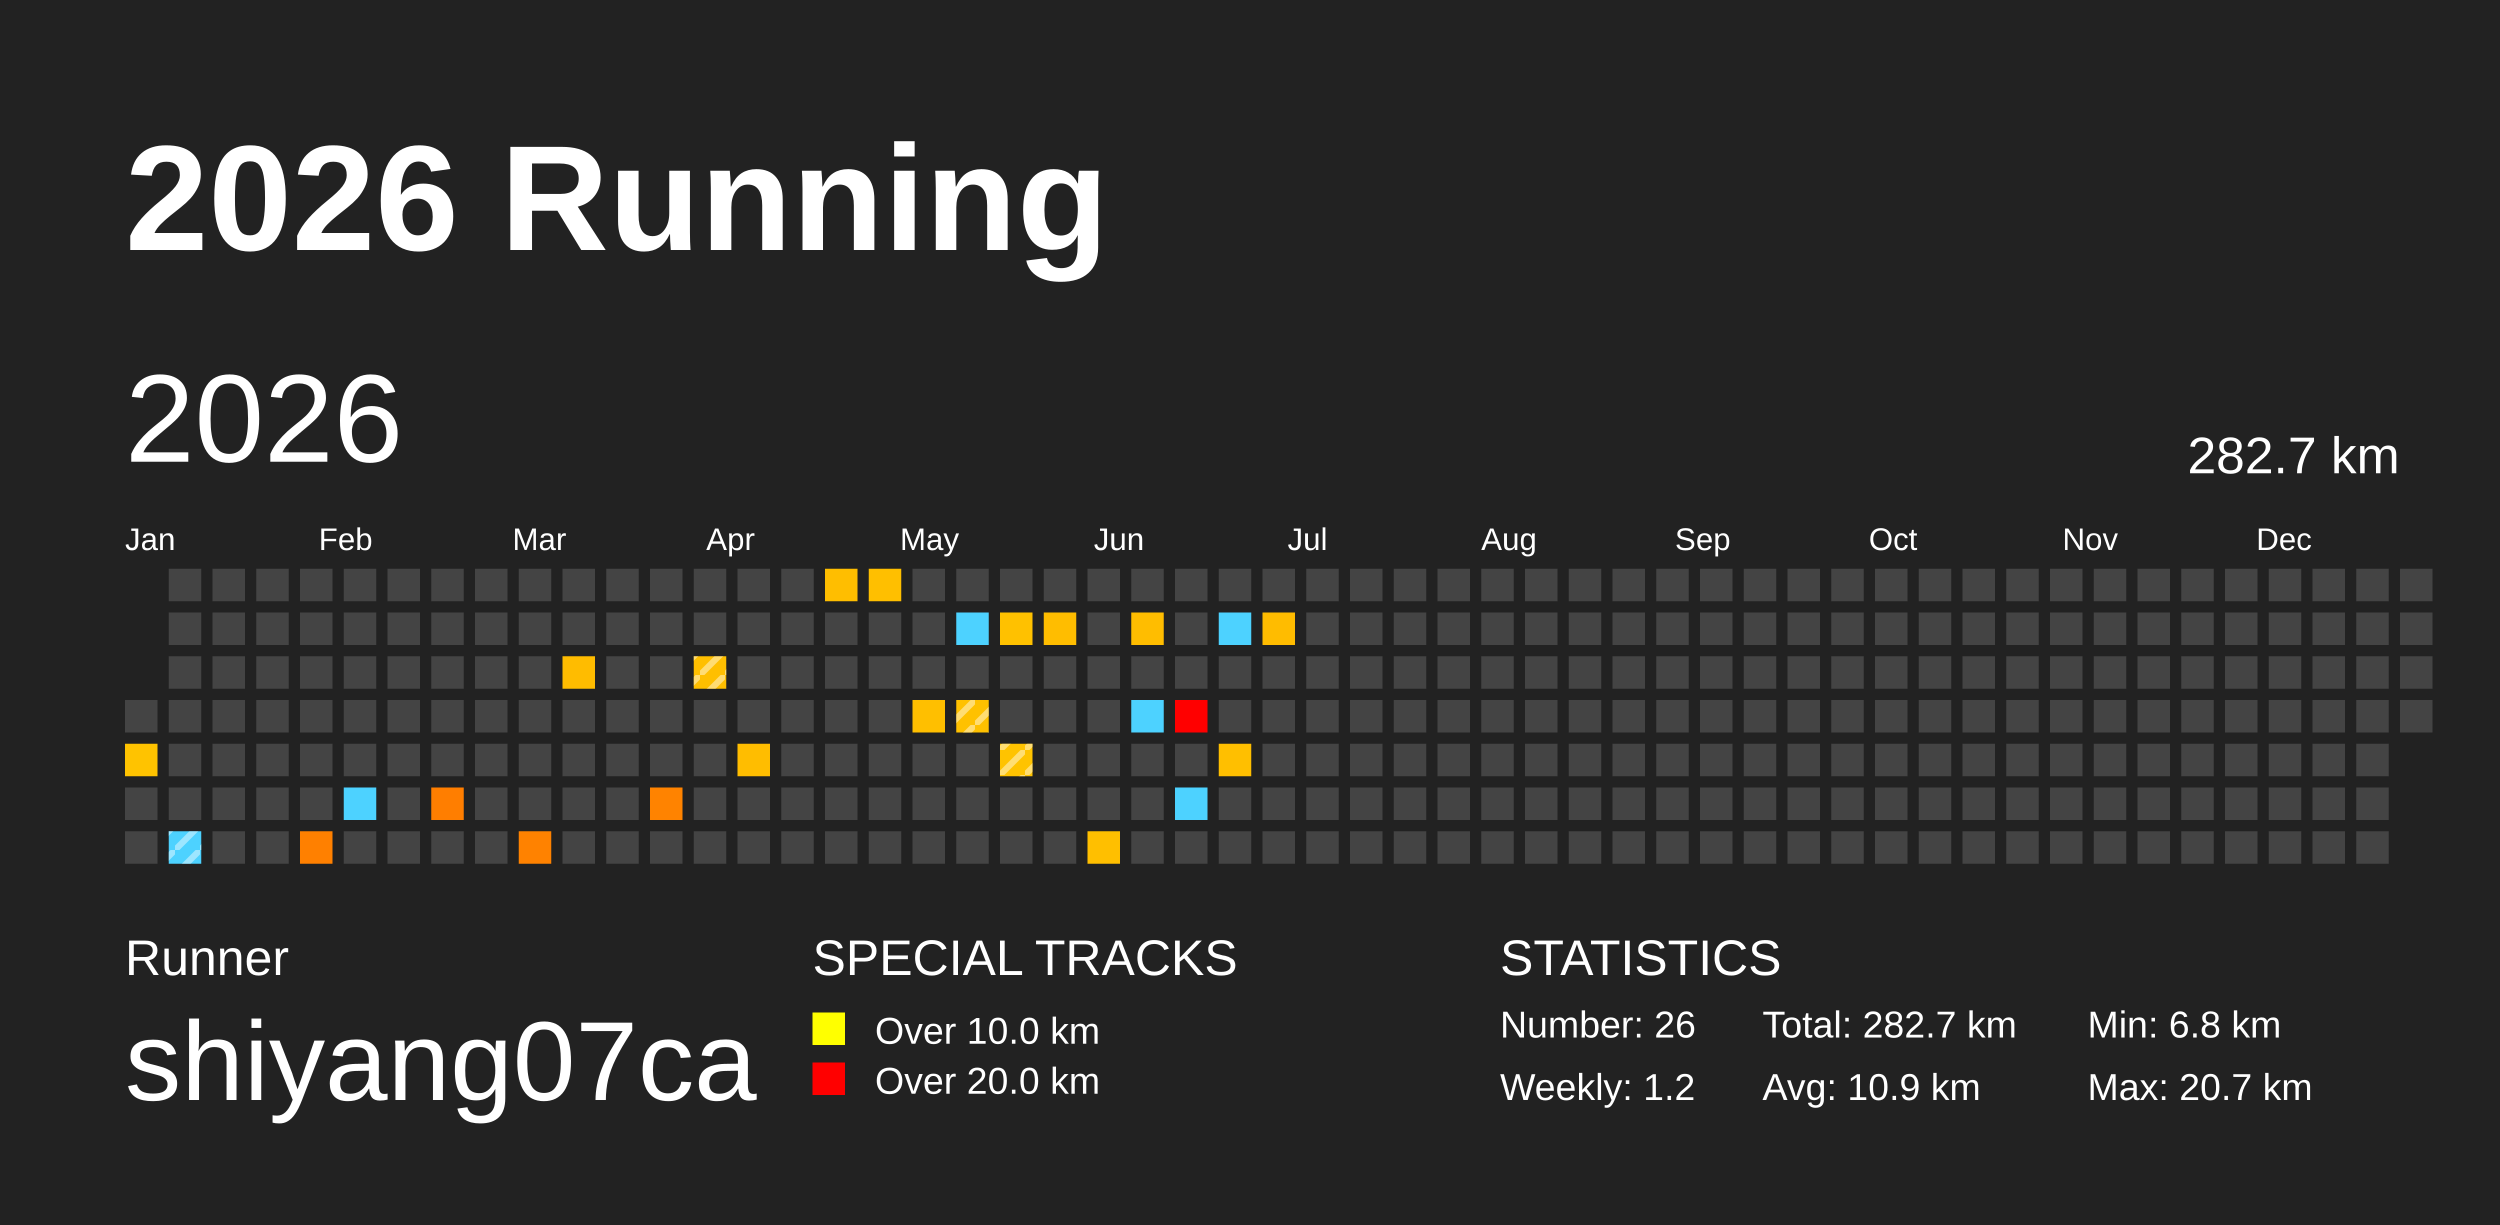
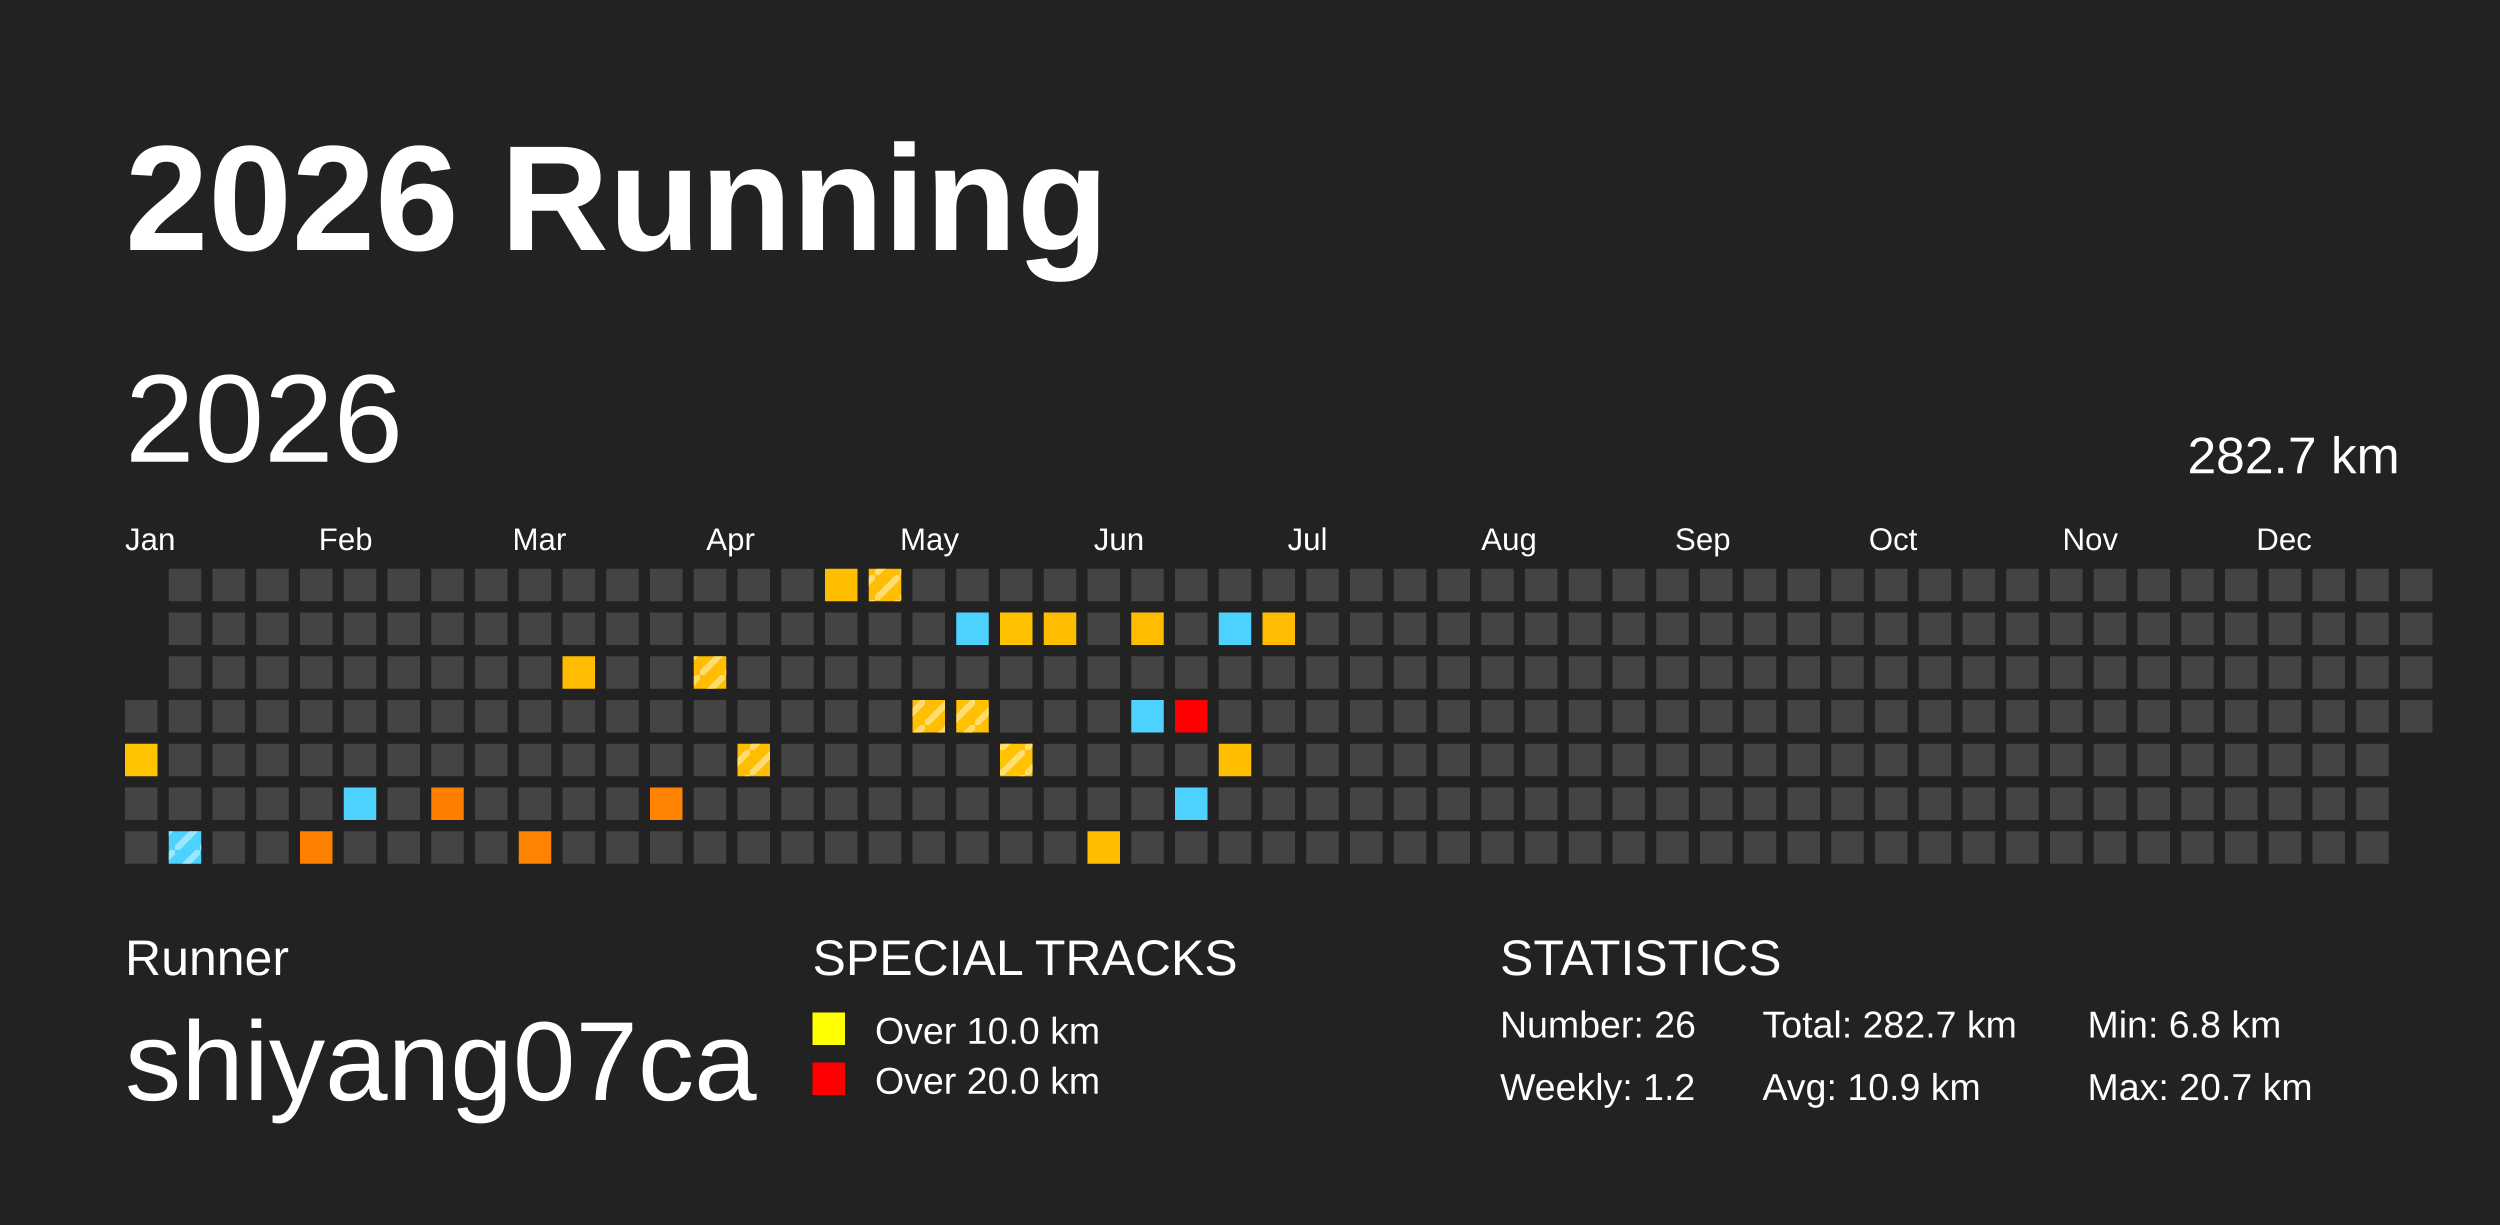
<svg xmlns="http://www.w3.org/2000/svg" baseProfile="full" height="98mm" version="1.1" viewBox="0,0,200,98" width="200mm">
  <defs>
    <pattern height="2" id="indoor-stripe" patternUnits="userSpaceOnUse" width="2">
      <line stroke="white" stroke-opacity="0.45" stroke-width="0.5" x1="0" x2="2" y1="2" y2="0" />
    </pattern>
  </defs>
  <rect fill="#222222" height="98" width="200" x="0" y="0" />
  <text fill="#FFFFFF" style="font-size:12px; font-family:Arial; font-weight:bold;" x="10" y="20">2026 Running</text>
  <text fill="#FFFFFF" style="font-size:4px; font-family:Arial" x="10" y="78">Runner</text>
  <text fill="#FFFFFF" style="font-size:9px; font-family:Arial" x="10" y="88">shiyang07ca</text>
  <text fill="#FFFFFF" style="font-size:4px; font-family:Arial" x="65" y="78">SPECIAL TRACKS</text>
  <rect fill="yellow" height="2.6" width="2.6" x="65" y="81" />
  <text fill="#FFFFFF" style="font-size:3px; font-family:Arial" x="70" y="83.5">Over 10.0 km</text>
  <rect fill="red" height="2.6" width="2.6" x="65" y="85" />
  <text fill="#FFFFFF" style="font-size:3px; font-family:Arial" x="70" y="87.5">Over 20.0 km</text>
  <text fill="#FFFFFF" style="font-size:4px; font-family:Arial" x="120" y="78">STATISTICS</text>
  <text fill="#FFFFFF" style="font-size:3px; font-family:Arial" x="120" y="83">Number: 26</text>
  <text fill="#FFFFFF" style="font-size:3px; font-family:Arial" x="120" y="88">Weekly: 1.2</text>
  <text fill="#FFFFFF" style="font-size:3px; font-family:Arial" x="141" y="83">Total: 282.7 km</text>
  <text fill="#FFFFFF" style="font-size:3px; font-family:Arial" x="141" y="88">Avg: 10.9 km</text>
  <text fill="#FFFFFF" style="font-size:3px; font-family:Arial" x="167" y="83">Min: 6.8 km</text>
  <text fill="#FFFFFF" style="font-size:3px; font-family:Arial" x="167" y="88">Max: 20.7 km</text>
  <text dominant-baseline="hanging" fill="#FFFFFF" style="font-size:10.0px; font-family:Arial;" x="10" y="30">2026</text>
  <text dominant-baseline="hanging" fill="#FFFFFF" style="font-size:4.125px; font-family:Arial;" x="175" y="35">282.7 km</text>
  <text fill="#FFFFFF" style="font-size:2.5px; font-family:Arial" x="10.0" y="44">Jan</text>
  <text fill="#FFFFFF" style="font-size:2.5px; font-family:Arial" x="25.5" y="44">Feb</text>
  <text fill="#FFFFFF" style="font-size:2.5px; font-family:Arial" x="41.0" y="44">Mar</text>
  <text fill="#FFFFFF" style="font-size:2.5px; font-family:Arial" x="56.5" y="44">Apr</text>
  <text fill="#FFFFFF" style="font-size:2.5px; font-family:Arial" x="72.0" y="44">May</text>
  <text fill="#FFFFFF" style="font-size:2.5px; font-family:Arial" x="87.5" y="44">Jun</text>
  <text fill="#FFFFFF" style="font-size:2.5px; font-family:Arial" x="103.0" y="44">Jul</text>
  <text fill="#FFFFFF" style="font-size:2.5px; font-family:Arial" x="118.5" y="44">Aug</text>
  <text fill="#FFFFFF" style="font-size:2.5px; font-family:Arial" x="134.0" y="44">Sep</text>
  <text fill="#FFFFFF" style="font-size:2.5px; font-family:Arial" x="149.5" y="44">Oct</text>
  <text fill="#FFFFFF" style="font-size:2.5px; font-family:Arial" x="165.0" y="44">Nov</text>
  <text fill="#FFFFFF" style="font-size:2.5px; font-family:Arial" x="180.5" y="44">Dec</text>
  <rect fill="#444444" height="2.6" width="2.6" x="10.0" y="56.0" />
  <rect fill="#ffc300" height="2.6" width="2.6" x="10.0" y="59.5" />
  <rect fill="#444444" height="2.6" width="2.6" x="10.0" y="63.0" />
  <rect fill="#444444" height="2.6" width="2.6" x="10.0" y="66.5" />
  <rect fill="#444444" height="2.6" width="2.6" x="13.5" y="45.5" />
  <rect fill="#444444" height="2.6" width="2.6" x="13.5" y="49.0" />
  <rect fill="#444444" height="2.6" width="2.6" x="13.5" y="52.5" />
  <rect fill="#444444" height="2.6" width="2.6" x="13.5" y="56.0" />
  <rect fill="#444444" height="2.6" width="2.6" x="13.5" y="59.5" />
  <rect fill="#444444" height="2.6" width="2.6" x="13.5" y="63.0" />
  <rect fill="#4dd2ff" height="2.6" width="2.6" x="13.5" y="66.5" />
  <rect fill="url(#indoor-stripe)" height="2.6" style="pointer-events: none;" width="2.6" x="13.5" y="66.5" />
  <rect fill="#444444" height="2.6" width="2.6" x="17.0" y="45.5" />
  <rect fill="#444444" height="2.6" width="2.6" x="17.0" y="49.0" />
  <rect fill="#444444" height="2.6" width="2.6" x="17.0" y="52.5" />
  <rect fill="#444444" height="2.6" width="2.6" x="17.0" y="56.0" />
  <rect fill="#444444" height="2.6" width="2.6" x="17.0" y="59.5" />
  <rect fill="#444444" height="2.6" width="2.6" x="17.0" y="63.0" />
  <rect fill="#444444" height="2.6" width="2.6" x="17.0" y="66.5" />
  <rect fill="#444444" height="2.6" width="2.6" x="20.5" y="45.5" />
  <rect fill="#444444" height="2.6" width="2.6" x="20.5" y="49.0" />
  <rect fill="#444444" height="2.6" width="2.6" x="20.5" y="52.5" />
  <rect fill="#444444" height="2.6" width="2.6" x="20.5" y="56.0" />
  <rect fill="#444444" height="2.6" width="2.6" x="20.5" y="59.5" />
  <rect fill="#444444" height="2.6" width="2.6" x="20.5" y="63.0" />
  <rect fill="#444444" height="2.6" width="2.6" x="20.5" y="66.5" />
  <rect fill="#444444" height="2.6" width="2.6" x="24.0" y="45.5" />
  <rect fill="#444444" height="2.6" width="2.6" x="24.0" y="49.0" />
  <rect fill="#444444" height="2.6" width="2.6" x="24.0" y="52.5" />
  <rect fill="#444444" height="2.6" width="2.6" x="24.0" y="56.0" />
  <rect fill="#444444" height="2.6" width="2.6" x="24.0" y="59.5" />
  <rect fill="#444444" height="2.6" width="2.6" x="24.0" y="63.0" />
  <rect fill="#ff8000" height="2.6" width="2.6" x="24.0" y="66.5" />
  <rect fill="#444444" height="2.6" width="2.6" x="27.5" y="45.5" />
  <rect fill="#444444" height="2.6" width="2.6" x="27.5" y="49.0" />
  <rect fill="#444444" height="2.6" width="2.6" x="27.5" y="52.5" />
  <rect fill="#444444" height="2.6" width="2.6" x="27.5" y="56.0" />
  <rect fill="#444444" height="2.6" width="2.6" x="27.5" y="59.5" />
  <rect fill="#4dd2ff" height="2.6" width="2.6" x="27.5" y="63.0" />
  <rect fill="#444444" height="2.6" width="2.6" x="27.5" y="66.5" />
  <rect fill="#444444" height="2.6" width="2.6" x="31.0" y="45.5" />
  <rect fill="#444444" height="2.6" width="2.6" x="31.0" y="49.0" />
  <rect fill="#444444" height="2.6" width="2.6" x="31.0" y="52.5" />
  <rect fill="#444444" height="2.6" width="2.6" x="31.0" y="56.0" />
  <rect fill="#444444" height="2.6" width="2.6" x="31.0" y="59.5" />
  <rect fill="#444444" height="2.6" width="2.6" x="31.0" y="63.0" />
  <rect fill="#444444" height="2.6" width="2.6" x="31.0" y="66.5" />
  <rect fill="#444444" height="2.6" width="2.6" x="34.5" y="45.5" />
  <rect fill="#444444" height="2.6" width="2.6" x="34.5" y="49.0" />
  <rect fill="#444444" height="2.6" width="2.6" x="34.5" y="52.5" />
  <rect fill="#444444" height="2.6" width="2.6" x="34.5" y="56.0" />
  <rect fill="#444444" height="2.6" width="2.6" x="34.5" y="59.5" />
  <rect fill="#ff7e00" height="2.6" width="2.6" x="34.5" y="63.0" />
  <rect fill="#444444" height="2.6" width="2.6" x="34.5" y="66.5" />
  <rect fill="#444444" height="2.6" width="2.6" x="38.0" y="45.5" />
  <rect fill="#444444" height="2.6" width="2.6" x="38.0" y="49.0" />
  <rect fill="#444444" height="2.6" width="2.6" x="38.0" y="52.5" />
  <rect fill="#444444" height="2.6" width="2.6" x="38.0" y="56.0" />
  <rect fill="#444444" height="2.6" width="2.6" x="38.0" y="59.5" />
  <rect fill="#444444" height="2.6" width="2.6" x="38.0" y="63.0" />
  <rect fill="#444444" height="2.6" width="2.6" x="38.0" y="66.5" />
  <rect fill="#444444" height="2.6" width="2.6" x="41.5" y="45.5" />
  <rect fill="#444444" height="2.6" width="2.6" x="41.5" y="49.0" />
  <rect fill="#444444" height="2.6" width="2.6" x="41.5" y="52.5" />
  <rect fill="#444444" height="2.6" width="2.6" x="41.5" y="56.0" />
  <rect fill="#444444" height="2.6" width="2.6" x="41.5" y="59.5" />
  <rect fill="#444444" height="2.6" width="2.6" x="41.5" y="63.0" />
  <rect fill="#ff8200" height="2.6" width="2.6" x="41.5" y="66.5" />
  <rect fill="#444444" height="2.6" width="2.6" x="45.0" y="45.5" />
  <rect fill="#444444" height="2.6" width="2.6" x="45.0" y="49.0" />
  <rect fill="#ffbc00" height="2.6" width="2.6" x="45.0" y="52.5" />
  <rect fill="#444444" height="2.6" width="2.6" x="45.0" y="56.0" />
  <rect fill="#444444" height="2.6" width="2.6" x="45.0" y="59.5" />
  <rect fill="#444444" height="2.6" width="2.6" x="45.0" y="63.0" />
  <rect fill="#444444" height="2.6" width="2.6" x="45.0" y="66.5" />
  <rect fill="#444444" height="2.6" width="2.6" x="48.5" y="45.5" />
  <rect fill="#444444" height="2.6" width="2.6" x="48.5" y="49.0" />
  <rect fill="#444444" height="2.6" width="2.6" x="48.5" y="52.5" />
  <rect fill="#444444" height="2.6" width="2.6" x="48.5" y="56.0" />
  <rect fill="#444444" height="2.6" width="2.6" x="48.5" y="59.5" />
  <rect fill="#444444" height="2.6" width="2.6" x="48.5" y="63.0" />
  <rect fill="#444444" height="2.6" width="2.6" x="48.5" y="66.5" />
  <rect fill="#444444" height="2.6" width="2.6" x="52.0" y="45.5" />
  <rect fill="#444444" height="2.6" width="2.6" x="52.0" y="49.0" />
  <rect fill="#444444" height="2.6" width="2.6" x="52.0" y="52.5" />
  <rect fill="#444444" height="2.6" width="2.6" x="52.0" y="56.0" />
  <rect fill="#444444" height="2.6" width="2.6" x="52.0" y="59.5" />
  <rect fill="#ff8300" height="2.6" width="2.6" x="52.0" y="63.0" />
  <rect fill="#444444" height="2.6" width="2.6" x="52.0" y="66.5" />
  <rect fill="#444444" height="2.6" width="2.6" x="55.5" y="45.5" />
  <rect fill="#444444" height="2.6" width="2.6" x="55.5" y="49.0" />
  <rect fill="#ffbf00" height="2.6" width="2.6" x="55.5" y="52.5" />
  <rect fill="url(#indoor-stripe)" height="2.6" style="pointer-events: none;" width="2.6" x="55.5" y="52.5" />
  <rect fill="#444444" height="2.6" width="2.6" x="55.5" y="56.0" />
  <rect fill="#444444" height="2.6" width="2.6" x="55.5" y="59.5" />
  <rect fill="#444444" height="2.6" width="2.6" x="55.5" y="63.0" />
  <rect fill="#444444" height="2.6" width="2.6" x="55.5" y="66.5" />
  <rect fill="#444444" height="2.6" width="2.6" x="59.0" y="45.5" />
  <rect fill="#444444" height="2.6" width="2.6" x="59.0" y="49.0" />
  <rect fill="#444444" height="2.6" width="2.6" x="59.0" y="52.5" />
  <rect fill="#444444" height="2.6" width="2.6" x="59.0" y="56.0" />
  <rect fill="#ffbd00" height="2.6" width="2.6" x="59.0" y="59.5" />
+   <rect fill="url(#indoor-stripe)" height="2.6" style="pointer-events: none;" width="2.6" x="59.0" y="59.5" />
  <rect fill="#444444" height="2.6" width="2.6" x="59.0" y="63.0" />
  <rect fill="#444444" height="2.6" width="2.6" x="59.0" y="66.5" />
  <rect fill="#444444" height="2.6" width="2.6" x="62.5" y="45.5" />
  <rect fill="#444444" height="2.6" width="2.6" x="62.5" y="49.0" />
  <rect fill="#444444" height="2.6" width="2.6" x="62.5" y="52.5" />
  <rect fill="#444444" height="2.6" width="2.6" x="62.5" y="56.0" />
  <rect fill="#444444" height="2.6" width="2.6" x="62.5" y="59.5" />
  <rect fill="#444444" height="2.6" width="2.6" x="62.5" y="63.0" />
  <rect fill="#444444" height="2.6" width="2.6" x="62.5" y="66.5" />
  <rect fill="#ffbe00" height="2.6" width="2.6" x="66.0" y="45.5" />
  <rect fill="#444444" height="2.6" width="2.6" x="66.0" y="49.0" />
  <rect fill="#444444" height="2.6" width="2.6" x="66.0" y="52.5" />
  <rect fill="#444444" height="2.6" width="2.6" x="66.0" y="56.0" />
  <rect fill="#444444" height="2.6" width="2.6" x="66.0" y="59.5" />
  <rect fill="#444444" height="2.6" width="2.6" x="66.0" y="63.0" />
  <rect fill="#444444" height="2.6" width="2.6" x="66.0" y="66.5" />
  <rect fill="#ffbf00" height="2.6" width="2.6" x="69.5" y="45.5" />
+   <rect fill="url(#indoor-stripe)" height="2.6" style="pointer-events: none;" width="2.6" x="69.5" y="45.5" />
  <rect fill="#444444" height="2.6" width="2.6" x="69.5" y="49.0" />
  <rect fill="#444444" height="2.6" width="2.6" x="69.5" y="52.5" />
  <rect fill="#444444" height="2.6" width="2.6" x="69.5" y="56.0" />
  <rect fill="#444444" height="2.6" width="2.6" x="69.5" y="59.5" />
  <rect fill="#444444" height="2.6" width="2.6" x="69.5" y="63.0" />
  <rect fill="#444444" height="2.6" width="2.6" x="69.5" y="66.5" />
  <rect fill="#444444" height="2.6" width="2.6" x="73.0" y="45.5" />
  <rect fill="#444444" height="2.6" width="2.6" x="73.0" y="49.0" />
  <rect fill="#444444" height="2.6" width="2.6" x="73.0" y="52.5" />
  <rect fill="#ffbf00" height="2.6" width="2.6" x="73.0" y="56.0" />
+   <rect fill="url(#indoor-stripe)" height="2.6" style="pointer-events: none;" width="2.6" x="73.0" y="56.0" />
  <rect fill="#444444" height="2.6" width="2.6" x="73.0" y="59.5" />
  <rect fill="#444444" height="2.6" width="2.6" x="73.0" y="63.0" />
  <rect fill="#444444" height="2.6" width="2.6" x="73.0" y="66.5" />
  <rect fill="#444444" height="2.6" width="2.6" x="76.5" y="45.5" />
  <rect fill="#4dd2ff" height="2.6" width="2.6" x="76.5" y="49.0" />
  <rect fill="#444444" height="2.6" width="2.6" x="76.5" y="52.5" />
  <rect fill="#ffc100" height="2.6" width="2.6" x="76.5" y="56.0" />
  <rect fill="url(#indoor-stripe)" height="2.6" style="pointer-events: none;" width="2.6" x="76.5" y="56.0" />
  <rect fill="#444444" height="2.6" width="2.6" x="76.5" y="59.5" />
  <rect fill="#444444" height="2.6" width="2.6" x="76.5" y="63.0" />
  <rect fill="#444444" height="2.6" width="2.6" x="76.5" y="66.5" />
  <rect fill="#444444" height="2.6" width="2.6" x="80.0" y="45.5" />
  <rect fill="#ffc100" height="2.6" width="2.6" x="80.0" y="49.0" />
  <rect fill="#444444" height="2.6" width="2.6" x="80.0" y="52.5" />
  <rect fill="#444444" height="2.6" width="2.6" x="80.0" y="56.0" />
  <rect fill="#ffc300" height="2.6" width="2.6" x="80.0" y="59.5" />
  <rect fill="url(#indoor-stripe)" height="2.6" style="pointer-events: none;" width="2.6" x="80.0" y="59.5" />
  <rect fill="#444444" height="2.6" width="2.6" x="80.0" y="63.0" />
  <rect fill="#444444" height="2.6" width="2.6" x="80.0" y="66.5" />
  <rect fill="#444444" height="2.6" width="2.6" x="83.5" y="45.5" />
  <rect fill="#ffbd00" height="2.6" width="2.6" x="83.5" y="49.0" />
  <rect fill="#444444" height="2.6" width="2.6" x="83.5" y="52.5" />
  <rect fill="#444444" height="2.6" width="2.6" x="83.5" y="56.0" />
  <rect fill="#444444" height="2.6" width="2.6" x="83.5" y="59.5" />
  <rect fill="#444444" height="2.6" width="2.6" x="83.5" y="63.0" />
  <rect fill="#444444" height="2.6" width="2.6" x="83.5" y="66.5" />
  <rect fill="#444444" height="2.6" width="2.6" x="87.0" y="45.5" />
  <rect fill="#444444" height="2.6" width="2.6" x="87.0" y="49.0" />
  <rect fill="#444444" height="2.6" width="2.6" x="87.0" y="52.5" />
  <rect fill="#444444" height="2.6" width="2.6" x="87.0" y="56.0" />
  <rect fill="#444444" height="2.6" width="2.6" x="87.0" y="59.5" />
  <rect fill="#444444" height="2.6" width="2.6" x="87.0" y="63.0" />
  <rect fill="#ffbf00" height="2.6" width="2.6" x="87.0" y="66.5" />
  <rect fill="#444444" height="2.6" width="2.6" x="90.5" y="45.5" />
  <rect fill="#ffbd00" height="2.6" width="2.6" x="90.5" y="49.0" />
  <rect fill="#444444" height="2.6" width="2.6" x="90.5" y="52.5" />
  <rect fill="#4dd2ff" height="2.6" width="2.6" x="90.5" y="56.0" />
  <rect fill="#444444" height="2.6" width="2.6" x="90.5" y="59.5" />
  <rect fill="#444444" height="2.6" width="2.6" x="90.5" y="63.0" />
  <rect fill="#444444" height="2.6" width="2.6" x="90.5" y="66.5" />
  <rect fill="#444444" height="2.6" width="2.6" x="94.0" y="45.5" />
  <rect fill="#444444" height="2.6" width="2.6" x="94.0" y="49.0" />
  <rect fill="#444444" height="2.6" width="2.6" x="94.0" y="52.5" />
  <rect fill="red" height="2.6" width="2.6" x="94.0" y="56.0" />
  <rect fill="#444444" height="2.6" width="2.6" x="94.0" y="59.5" />
  <rect fill="#4dd2ff" height="2.6" width="2.6" x="94.0" y="63.0" />
  <rect fill="#444444" height="2.6" width="2.6" x="94.0" y="66.5" />
  <rect fill="#444444" height="2.6" width="2.6" x="97.5" y="45.5" />
  <rect fill="#4dd2ff" height="2.6" width="2.6" x="97.5" y="49.0" />
  <rect fill="#444444" height="2.6" width="2.6" x="97.5" y="52.5" />
  <rect fill="#444444" height="2.6" width="2.6" x="97.5" y="56.0" />
  <rect fill="#ffbf00" height="2.6" width="2.6" x="97.5" y="59.5" />
  <rect fill="#444444" height="2.6" width="2.6" x="97.5" y="63.0" />
  <rect fill="#444444" height="2.6" width="2.6" x="97.5" y="66.5" />
  <rect fill="#444444" height="2.6" width="2.6" x="101.0" y="45.5" />
  <rect fill="#ffbc00" height="2.6" width="2.6" x="101.0" y="49.0" />
  <rect fill="#444444" height="2.6" width="2.6" x="101.0" y="52.5" />
  <rect fill="#444444" height="2.6" width="2.6" x="101.0" y="56.0" />
  <rect fill="#444444" height="2.6" width="2.6" x="101.0" y="59.5" />
  <rect fill="#444444" height="2.6" width="2.6" x="101.0" y="63.0" />
  <rect fill="#444444" height="2.6" width="2.6" x="101.0" y="66.5" />
  <rect fill="#444444" height="2.6" width="2.6" x="104.5" y="45.5" />
  <rect fill="#444444" height="2.6" width="2.6" x="104.5" y="49.0" />
  <rect fill="#444444" height="2.6" width="2.6" x="104.5" y="52.5" />
  <rect fill="#444444" height="2.6" width="2.6" x="104.5" y="56.0" />
  <rect fill="#444444" height="2.6" width="2.6" x="104.5" y="59.5" />
  <rect fill="#444444" height="2.6" width="2.6" x="104.5" y="63.0" />
  <rect fill="#444444" height="2.6" width="2.6" x="104.5" y="66.5" />
  <rect fill="#444444" height="2.6" width="2.6" x="108.0" y="45.5" />
  <rect fill="#444444" height="2.6" width="2.6" x="108.0" y="49.0" />
  <rect fill="#444444" height="2.6" width="2.6" x="108.0" y="52.5" />
  <rect fill="#444444" height="2.6" width="2.6" x="108.0" y="56.0" />
  <rect fill="#444444" height="2.6" width="2.6" x="108.0" y="59.5" />
  <rect fill="#444444" height="2.6" width="2.6" x="108.0" y="63.0" />
  <rect fill="#444444" height="2.6" width="2.6" x="108.0" y="66.5" />
  <rect fill="#444444" height="2.6" width="2.6" x="111.5" y="45.5" />
  <rect fill="#444444" height="2.6" width="2.6" x="111.5" y="49.0" />
  <rect fill="#444444" height="2.6" width="2.6" x="111.5" y="52.5" />
  <rect fill="#444444" height="2.6" width="2.6" x="111.5" y="56.0" />
  <rect fill="#444444" height="2.6" width="2.6" x="111.5" y="59.5" />
  <rect fill="#444444" height="2.6" width="2.6" x="111.5" y="63.0" />
  <rect fill="#444444" height="2.6" width="2.6" x="111.5" y="66.5" />
  <rect fill="#444444" height="2.6" width="2.6" x="115.0" y="45.5" />
  <rect fill="#444444" height="2.6" width="2.6" x="115.0" y="49.0" />
  <rect fill="#444444" height="2.6" width="2.6" x="115.0" y="52.5" />
  <rect fill="#444444" height="2.6" width="2.6" x="115.0" y="56.0" />
  <rect fill="#444444" height="2.6" width="2.6" x="115.0" y="59.5" />
  <rect fill="#444444" height="2.6" width="2.6" x="115.0" y="63.0" />
  <rect fill="#444444" height="2.6" width="2.6" x="115.0" y="66.5" />
  <rect fill="#444444" height="2.6" width="2.6" x="118.5" y="45.5" />
  <rect fill="#444444" height="2.6" width="2.6" x="118.5" y="49.0" />
  <rect fill="#444444" height="2.6" width="2.6" x="118.5" y="52.5" />
  <rect fill="#444444" height="2.6" width="2.6" x="118.5" y="56.0" />
  <rect fill="#444444" height="2.6" width="2.6" x="118.5" y="59.5" />
  <rect fill="#444444" height="2.6" width="2.6" x="118.5" y="63.0" />
  <rect fill="#444444" height="2.6" width="2.6" x="118.5" y="66.5" />
  <rect fill="#444444" height="2.6" width="2.6" x="122.0" y="45.5" />
  <rect fill="#444444" height="2.6" width="2.6" x="122.0" y="49.0" />
  <rect fill="#444444" height="2.6" width="2.6" x="122.0" y="52.5" />
  <rect fill="#444444" height="2.6" width="2.6" x="122.0" y="56.0" />
  <rect fill="#444444" height="2.6" width="2.6" x="122.0" y="59.5" />
  <rect fill="#444444" height="2.6" width="2.6" x="122.0" y="63.0" />
  <rect fill="#444444" height="2.6" width="2.6" x="122.0" y="66.5" />
  <rect fill="#444444" height="2.6" width="2.6" x="125.5" y="45.5" />
  <rect fill="#444444" height="2.6" width="2.6" x="125.5" y="49.0" />
  <rect fill="#444444" height="2.6" width="2.6" x="125.5" y="52.5" />
  <rect fill="#444444" height="2.6" width="2.6" x="125.5" y="56.0" />
  <rect fill="#444444" height="2.6" width="2.6" x="125.5" y="59.5" />
  <rect fill="#444444" height="2.6" width="2.6" x="125.5" y="63.0" />
  <rect fill="#444444" height="2.6" width="2.6" x="125.5" y="66.5" />
  <rect fill="#444444" height="2.6" width="2.6" x="129.0" y="45.5" />
  <rect fill="#444444" height="2.6" width="2.6" x="129.0" y="49.0" />
  <rect fill="#444444" height="2.6" width="2.6" x="129.0" y="52.5" />
  <rect fill="#444444" height="2.6" width="2.6" x="129.0" y="56.0" />
  <rect fill="#444444" height="2.6" width="2.6" x="129.0" y="59.5" />
  <rect fill="#444444" height="2.6" width="2.6" x="129.0" y="63.0" />
  <rect fill="#444444" height="2.6" width="2.6" x="129.0" y="66.5" />
  <rect fill="#444444" height="2.6" width="2.6" x="132.5" y="45.5" />
  <rect fill="#444444" height="2.6" width="2.6" x="132.5" y="49.0" />
  <rect fill="#444444" height="2.6" width="2.6" x="132.5" y="52.5" />
  <rect fill="#444444" height="2.6" width="2.6" x="132.5" y="56.0" />
  <rect fill="#444444" height="2.6" width="2.6" x="132.5" y="59.5" />
  <rect fill="#444444" height="2.6" width="2.6" x="132.5" y="63.0" />
  <rect fill="#444444" height="2.6" width="2.6" x="132.5" y="66.5" />
  <rect fill="#444444" height="2.6" width="2.6" x="136.0" y="45.5" />
  <rect fill="#444444" height="2.6" width="2.6" x="136.0" y="49.0" />
  <rect fill="#444444" height="2.6" width="2.6" x="136.0" y="52.5" />
  <rect fill="#444444" height="2.6" width="2.6" x="136.0" y="56.0" />
  <rect fill="#444444" height="2.6" width="2.6" x="136.0" y="59.5" />
  <rect fill="#444444" height="2.6" width="2.6" x="136.0" y="63.0" />
  <rect fill="#444444" height="2.6" width="2.6" x="136.0" y="66.5" />
  <rect fill="#444444" height="2.6" width="2.6" x="139.5" y="45.5" />
  <rect fill="#444444" height="2.6" width="2.6" x="139.5" y="49.0" />
  <rect fill="#444444" height="2.6" width="2.6" x="139.5" y="52.5" />
  <rect fill="#444444" height="2.6" width="2.6" x="139.5" y="56.0" />
  <rect fill="#444444" height="2.6" width="2.6" x="139.5" y="59.5" />
  <rect fill="#444444" height="2.6" width="2.6" x="139.5" y="63.0" />
  <rect fill="#444444" height="2.6" width="2.6" x="139.5" y="66.5" />
  <rect fill="#444444" height="2.6" width="2.6" x="143.0" y="45.5" />
  <rect fill="#444444" height="2.6" width="2.6" x="143.0" y="49.0" />
  <rect fill="#444444" height="2.6" width="2.6" x="143.0" y="52.5" />
  <rect fill="#444444" height="2.6" width="2.6" x="143.0" y="56.0" />
  <rect fill="#444444" height="2.6" width="2.6" x="143.0" y="59.5" />
  <rect fill="#444444" height="2.6" width="2.6" x="143.0" y="63.0" />
  <rect fill="#444444" height="2.6" width="2.6" x="143.0" y="66.5" />
  <rect fill="#444444" height="2.6" width="2.6" x="146.5" y="45.5" />
  <rect fill="#444444" height="2.6" width="2.6" x="146.5" y="49.0" />
  <rect fill="#444444" height="2.6" width="2.6" x="146.5" y="52.5" />
  <rect fill="#444444" height="2.6" width="2.6" x="146.5" y="56.0" />
  <rect fill="#444444" height="2.6" width="2.6" x="146.5" y="59.5" />
  <rect fill="#444444" height="2.6" width="2.6" x="146.5" y="63.0" />
  <rect fill="#444444" height="2.6" width="2.6" x="146.5" y="66.5" />
  <rect fill="#444444" height="2.6" width="2.6" x="150.0" y="45.5" />
  <rect fill="#444444" height="2.6" width="2.6" x="150.0" y="49.0" />
  <rect fill="#444444" height="2.6" width="2.6" x="150.0" y="52.5" />
  <rect fill="#444444" height="2.6" width="2.6" x="150.0" y="56.0" />
  <rect fill="#444444" height="2.6" width="2.6" x="150.0" y="59.5" />
  <rect fill="#444444" height="2.6" width="2.6" x="150.0" y="63.0" />
  <rect fill="#444444" height="2.6" width="2.6" x="150.0" y="66.5" />
  <rect fill="#444444" height="2.6" width="2.6" x="153.5" y="45.5" />
  <rect fill="#444444" height="2.6" width="2.6" x="153.5" y="49.0" />
  <rect fill="#444444" height="2.6" width="2.6" x="153.5" y="52.5" />
  <rect fill="#444444" height="2.6" width="2.6" x="153.5" y="56.0" />
  <rect fill="#444444" height="2.6" width="2.6" x="153.5" y="59.5" />
  <rect fill="#444444" height="2.6" width="2.6" x="153.5" y="63.0" />
  <rect fill="#444444" height="2.6" width="2.6" x="153.5" y="66.5" />
  <rect fill="#444444" height="2.6" width="2.6" x="157.0" y="45.5" />
  <rect fill="#444444" height="2.6" width="2.6" x="157.0" y="49.0" />
  <rect fill="#444444" height="2.6" width="2.6" x="157.0" y="52.5" />
  <rect fill="#444444" height="2.6" width="2.6" x="157.0" y="56.0" />
  <rect fill="#444444" height="2.6" width="2.6" x="157.0" y="59.5" />
  <rect fill="#444444" height="2.6" width="2.6" x="157.0" y="63.0" />
  <rect fill="#444444" height="2.6" width="2.6" x="157.0" y="66.5" />
  <rect fill="#444444" height="2.6" width="2.6" x="160.5" y="45.5" />
  <rect fill="#444444" height="2.6" width="2.6" x="160.5" y="49.0" />
  <rect fill="#444444" height="2.6" width="2.6" x="160.5" y="52.5" />
  <rect fill="#444444" height="2.6" width="2.6" x="160.5" y="56.0" />
  <rect fill="#444444" height="2.6" width="2.6" x="160.5" y="59.5" />
  <rect fill="#444444" height="2.6" width="2.6" x="160.5" y="63.0" />
  <rect fill="#444444" height="2.6" width="2.6" x="160.5" y="66.5" />
  <rect fill="#444444" height="2.6" width="2.6" x="164.0" y="45.5" />
  <rect fill="#444444" height="2.6" width="2.6" x="164.0" y="49.0" />
  <rect fill="#444444" height="2.6" width="2.6" x="164.0" y="52.5" />
  <rect fill="#444444" height="2.6" width="2.6" x="164.0" y="56.0" />
  <rect fill="#444444" height="2.6" width="2.6" x="164.0" y="59.5" />
  <rect fill="#444444" height="2.6" width="2.6" x="164.0" y="63.0" />
  <rect fill="#444444" height="2.6" width="2.6" x="164.0" y="66.5" />
  <rect fill="#444444" height="2.6" width="2.6" x="167.5" y="45.5" />
  <rect fill="#444444" height="2.6" width="2.6" x="167.5" y="49.0" />
  <rect fill="#444444" height="2.6" width="2.6" x="167.5" y="52.5" />
  <rect fill="#444444" height="2.6" width="2.6" x="167.5" y="56.0" />
  <rect fill="#444444" height="2.6" width="2.6" x="167.5" y="59.5" />
  <rect fill="#444444" height="2.6" width="2.6" x="167.5" y="63.0" />
  <rect fill="#444444" height="2.6" width="2.6" x="167.5" y="66.5" />
  <rect fill="#444444" height="2.6" width="2.6" x="171.0" y="45.5" />
  <rect fill="#444444" height="2.6" width="2.6" x="171.0" y="49.0" />
  <rect fill="#444444" height="2.6" width="2.6" x="171.0" y="52.5" />
  <rect fill="#444444" height="2.6" width="2.6" x="171.0" y="56.0" />
  <rect fill="#444444" height="2.6" width="2.6" x="171.0" y="59.5" />
  <rect fill="#444444" height="2.6" width="2.6" x="171.0" y="63.0" />
  <rect fill="#444444" height="2.6" width="2.6" x="171.0" y="66.5" />
  <rect fill="#444444" height="2.6" width="2.6" x="174.5" y="45.5" />
  <rect fill="#444444" height="2.6" width="2.6" x="174.5" y="49.0" />
  <rect fill="#444444" height="2.6" width="2.6" x="174.5" y="52.5" />
  <rect fill="#444444" height="2.6" width="2.6" x="174.5" y="56.0" />
  <rect fill="#444444" height="2.6" width="2.6" x="174.5" y="59.5" />
  <rect fill="#444444" height="2.6" width="2.6" x="174.5" y="63.0" />
  <rect fill="#444444" height="2.6" width="2.6" x="174.5" y="66.5" />
  <rect fill="#444444" height="2.6" width="2.6" x="178.0" y="45.5" />
  <rect fill="#444444" height="2.6" width="2.6" x="178.0" y="49.0" />
  <rect fill="#444444" height="2.6" width="2.6" x="178.0" y="52.5" />
  <rect fill="#444444" height="2.6" width="2.6" x="178.0" y="56.0" />
  <rect fill="#444444" height="2.6" width="2.6" x="178.0" y="59.5" />
  <rect fill="#444444" height="2.6" width="2.6" x="178.0" y="63.0" />
  <rect fill="#444444" height="2.6" width="2.6" x="178.0" y="66.5" />
  <rect fill="#444444" height="2.6" width="2.6" x="181.5" y="45.5" />
  <rect fill="#444444" height="2.6" width="2.6" x="181.5" y="49.0" />
  <rect fill="#444444" height="2.6" width="2.6" x="181.5" y="52.5" />
  <rect fill="#444444" height="2.6" width="2.6" x="181.5" y="56.0" />
  <rect fill="#444444" height="2.6" width="2.6" x="181.5" y="59.5" />
  <rect fill="#444444" height="2.6" width="2.6" x="181.5" y="63.0" />
  <rect fill="#444444" height="2.6" width="2.6" x="181.5" y="66.5" />
  <rect fill="#444444" height="2.6" width="2.6" x="185.0" y="45.5" />
  <rect fill="#444444" height="2.6" width="2.6" x="185.0" y="49.0" />
  <rect fill="#444444" height="2.6" width="2.6" x="185.0" y="52.5" />
  <rect fill="#444444" height="2.6" width="2.6" x="185.0" y="56.0" />
  <rect fill="#444444" height="2.6" width="2.6" x="185.0" y="59.5" />
  <rect fill="#444444" height="2.6" width="2.6" x="185.0" y="63.0" />
  <rect fill="#444444" height="2.6" width="2.6" x="185.0" y="66.5" />
  <rect fill="#444444" height="2.6" width="2.6" x="188.5" y="45.5" />
  <rect fill="#444444" height="2.6" width="2.6" x="188.5" y="49.0" />
  <rect fill="#444444" height="2.6" width="2.6" x="188.5" y="52.5" />
  <rect fill="#444444" height="2.6" width="2.6" x="188.5" y="56.0" />
  <rect fill="#444444" height="2.6" width="2.6" x="188.5" y="59.5" />
  <rect fill="#444444" height="2.6" width="2.6" x="188.5" y="63.0" />
  <rect fill="#444444" height="2.6" width="2.6" x="188.5" y="66.5" />
  <rect fill="#444444" height="2.6" width="2.6" x="192.0" y="45.5" />
  <rect fill="#444444" height="2.6" width="2.6" x="192.0" y="49.0" />
  <rect fill="#444444" height="2.6" width="2.6" x="192.0" y="52.5" />
  <rect fill="#444444" height="2.6" width="2.6" x="192.0" y="56.0" />
</svg>
